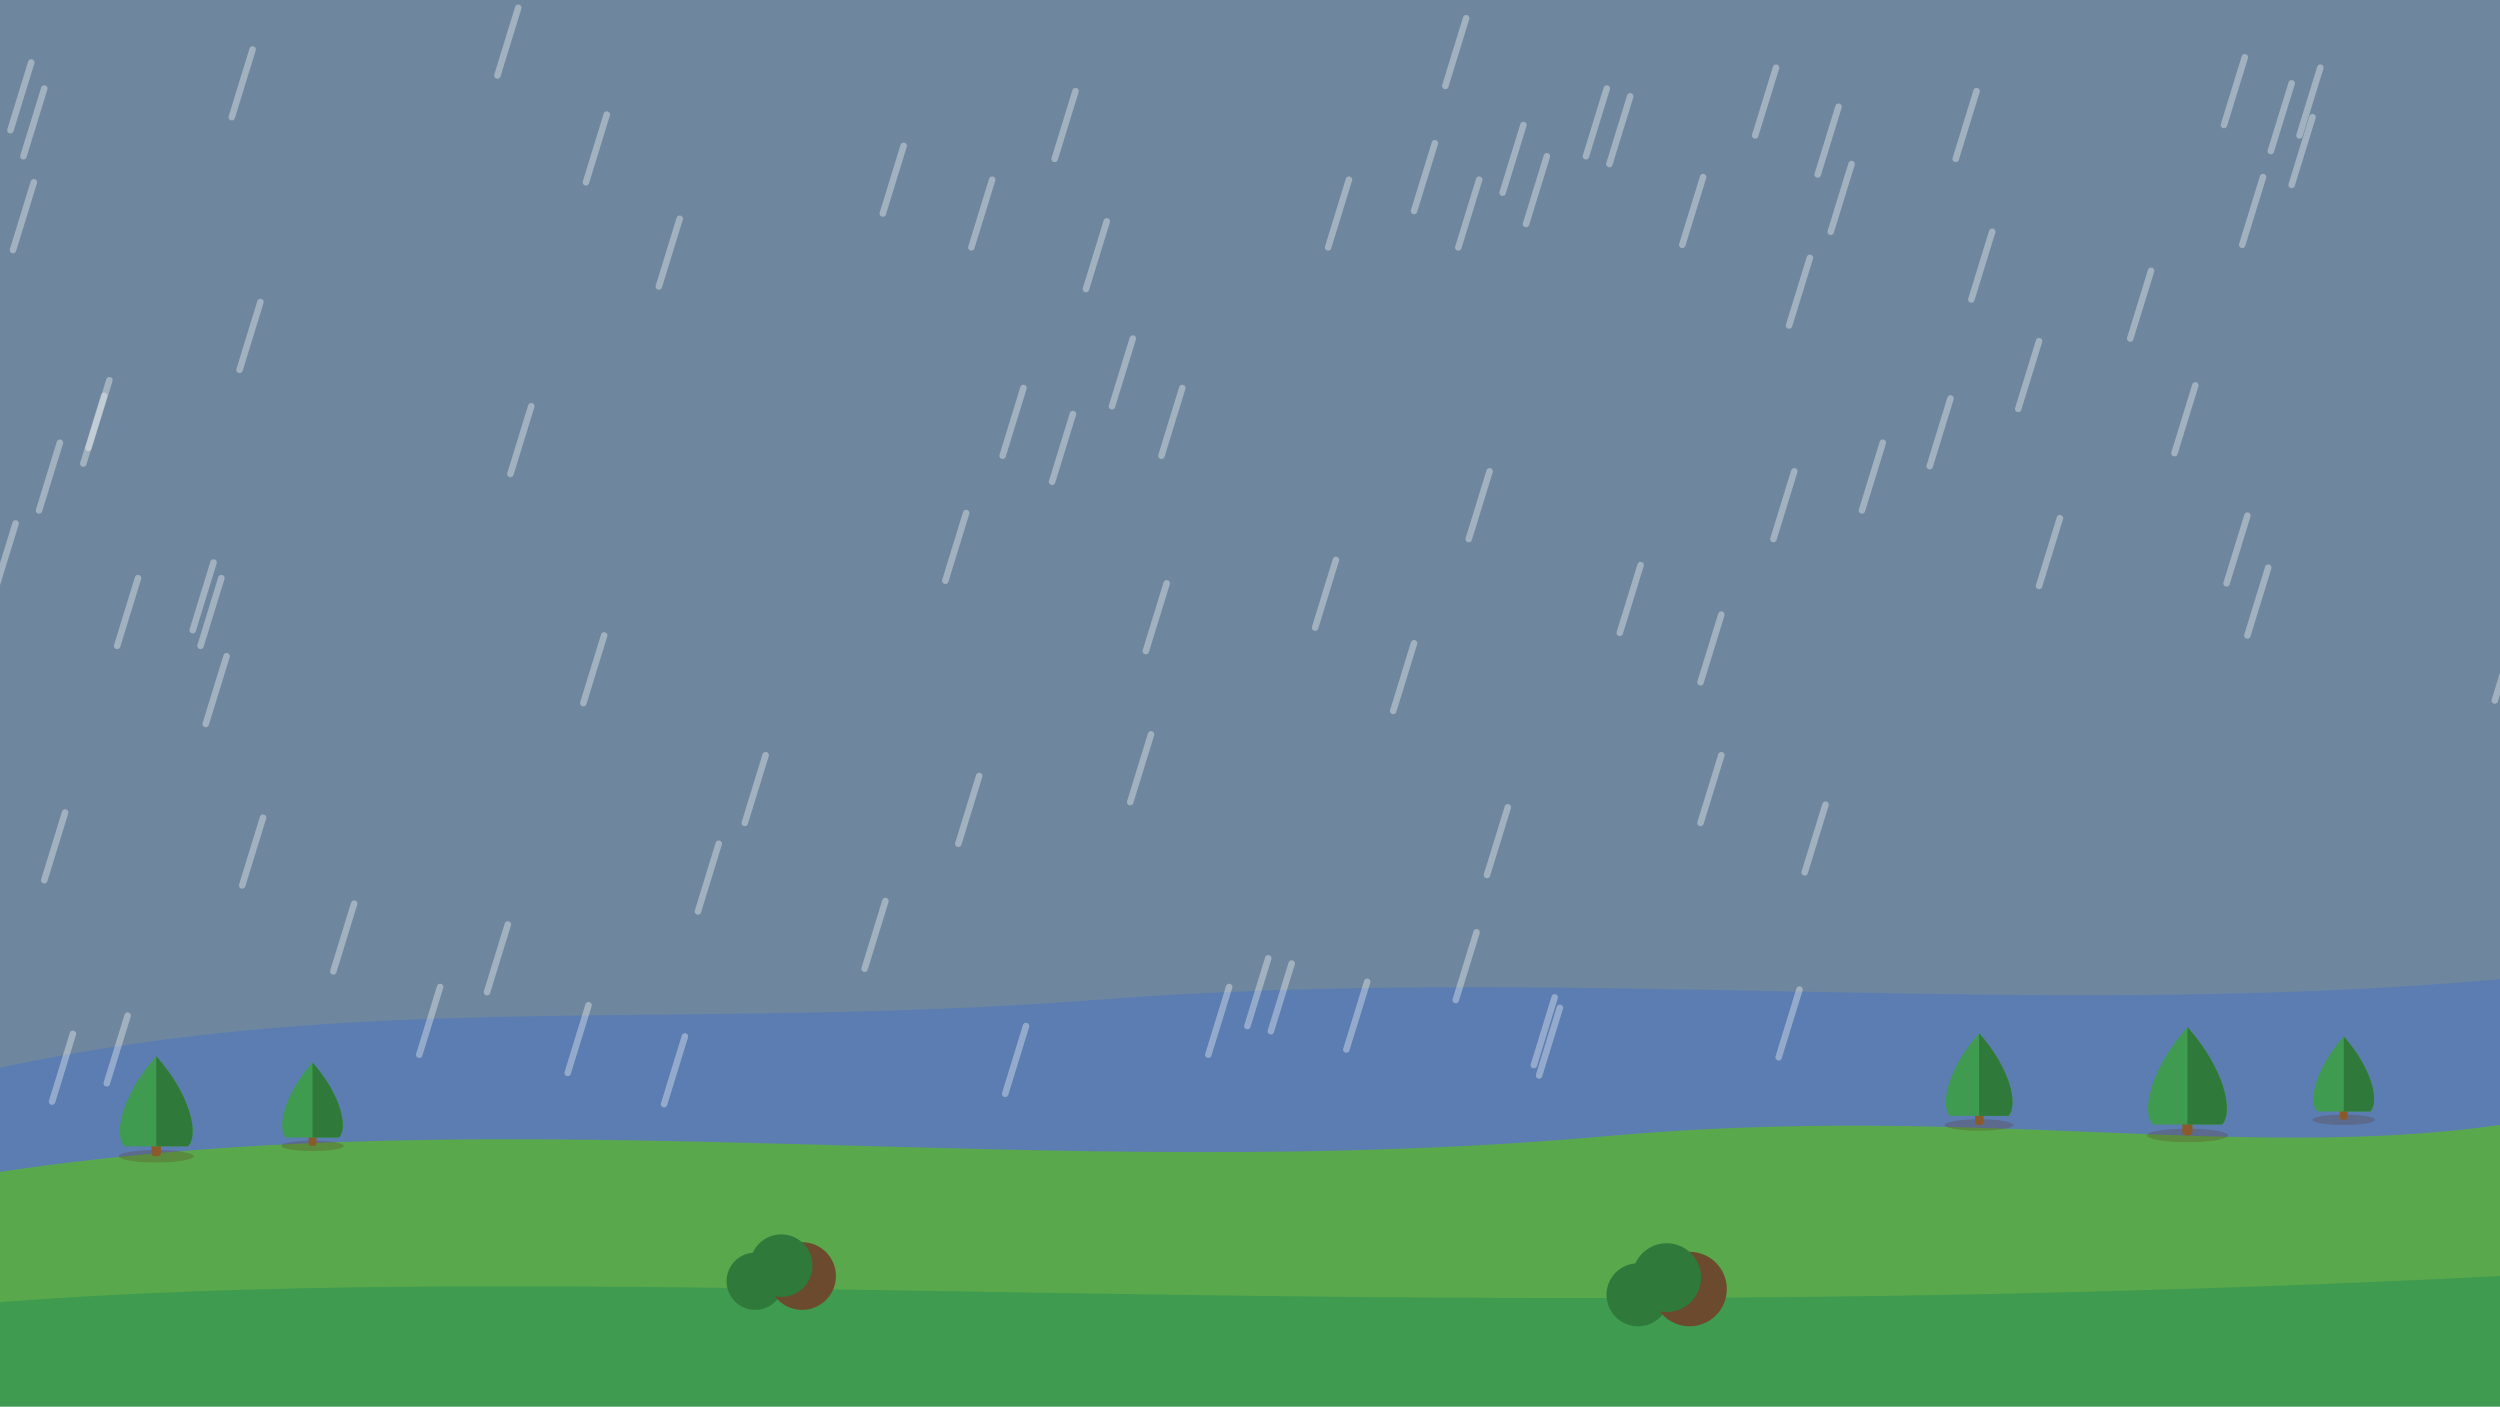
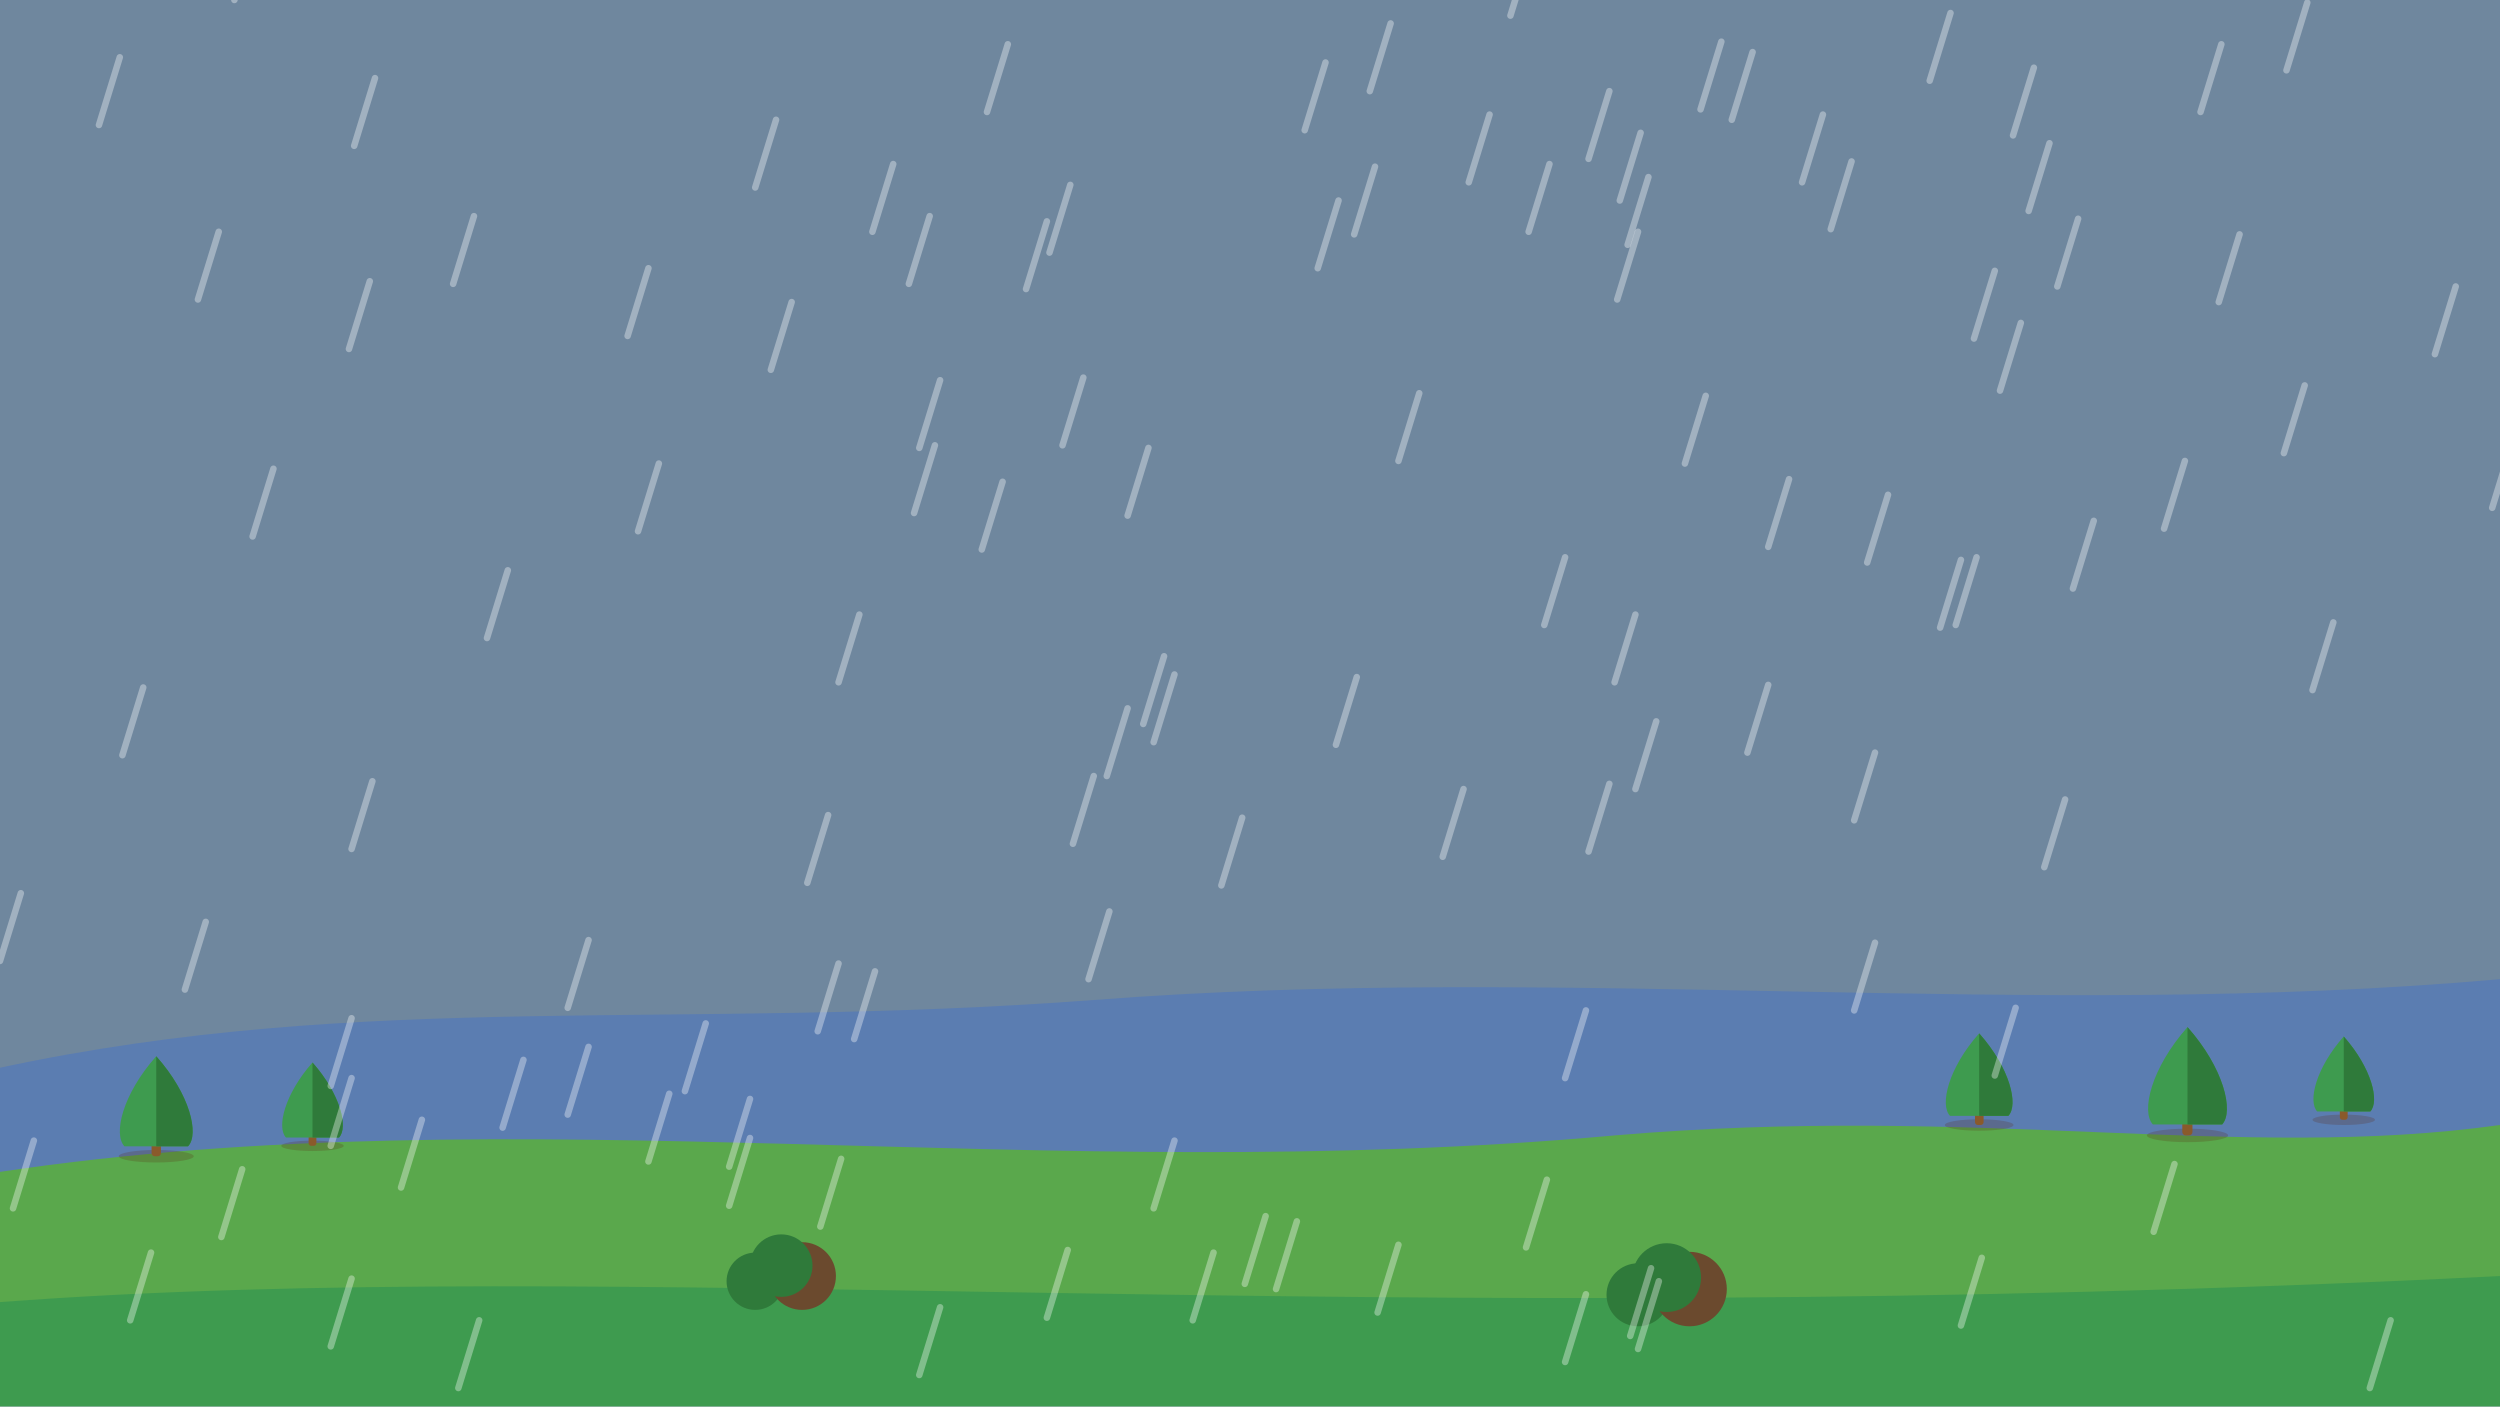
<svg xmlns="http://www.w3.org/2000/svg" viewBox="0 0 960 540">
  <g id="sky">
    <rect width="960" height="540" fill="#6F879E" />
  </g>
  <g id="hills">
    <path d="M0 410 C140 380 260 396 420 384 C600 370 780 392 960 376 V540 H0Z" fill="#5B7DB1" />
    <path d="M0 450 C200 420 400 456 620 436 C760 424 860 446 960 432 V540 H0Z" fill="#5AA84C" />
    <path d="M0 500 C240 482 520 512 960 490 V540 H0Z" fill="#3E9B4F" />
  </g>
  <g id="trees">
    <ellipse cx="60.0" cy="444.0" rx="14.4" ry="2.4" fill="#5E270E" fill-opacity="0.22" />
    <rect x="58.2" y="437.9" width="3.6" height="6.1" rx="1.2" fill="#8A5A2B" />
    <path d="M60.0 405.6 C73.0 420.2 76.6 435.6 72.2 440.2 L47.8 440.2 C43.4 435.6 47.0 420.2 60.0 405.6Z" fill="#3E9B4F" />
    <path d="M60.0 405.6 C73.0 420.2 76.6 435.6 72.2 440.2 L60.0 440.2Z" fill="#2F7A3A" />
    <ellipse cx="120.0" cy="440.0" rx="12.0" ry="2.0" fill="#5E270E" fill-opacity="0.22" />
    <rect x="118.5" y="434.9" width="3.0" height="5.1" rx="1.0" fill="#8A5A2B" />
    <path d="M120.0 408.0 C130.8 420.2 133.8 433.0 130.2 436.8 L109.8 436.8 C106.2 433.0 109.2 420.2 120.0 408.0Z" fill="#3E9B4F" />
    <path d="M120.0 408.0 C130.8 420.2 133.8 433.0 130.2 436.8 L120.0 436.8Z" fill="#2F7A3A" />
    <ellipse cx="760.0" cy="432.0" rx="13.2" ry="2.2" fill="#5E270E" fill-opacity="0.22" />
    <rect x="758.4" y="426.4" width="3.3" height="5.6" rx="1.1" fill="#8A5A2B" />
    <path d="M760.0 396.8 C771.9 410.2 775.2 424.3 771.2 428.5 L748.8 428.5 C744.8 424.3 748.1 410.2 760.0 396.8Z" fill="#3E9B4F" />
    <path d="M760.0 396.8 C771.9 410.2 775.2 424.3 771.2 428.5 L760.0 428.5Z" fill="#2F7A3A" />
    <ellipse cx="840.0" cy="436.0" rx="15.6" ry="2.6" fill="#5E270E" fill-opacity="0.22" />
    <rect x="838.0" y="429.3" width="3.9" height="6.7" rx="1.3" fill="#8A5A2B" />
    <path d="M840.0 394.4 C854.0 410.2 857.9 426.8 853.3 431.8 L826.7 431.8 C822.1 426.8 826.0 410.2 840.0 394.4Z" fill="#3E9B4F" />
    <path d="M840.0 394.4 C854.0 410.2 857.9 426.8 853.3 431.8 L840.0 431.8Z" fill="#2F7A3A" />
    <ellipse cx="900.0" cy="430.0" rx="12.0" ry="2.0" fill="#5E270E" fill-opacity="0.22" />
    <rect x="898.5" y="424.9" width="3.0" height="5.1" rx="1.0" fill="#8A5A2B" />
    <path d="M900.0 398.0 C910.8 410.2 913.8 423.0 910.2 426.8 L889.8 426.8 C886.2 423.0 889.2 410.2 900.0 398.0Z" fill="#3E9B4F" />
    <path d="M900.0 398.0 C910.8 410.2 913.8 423.0 910.2 426.8 L900.0 426.8Z" fill="#2F7A3A" />
    <circle cx="290.0" cy="492.0" r="11.0" fill="#2F7A3A" />
    <circle cx="308.0" cy="490.0" r="13.0" fill="#6B4A2E" />
    <circle cx="300.0" cy="486.0" r="12.0" fill="#2F7A3A" />
    <circle cx="629.0" cy="497.2" r="12.1" fill="#2F7A3A" />
    <circle cx="648.8" cy="495.0" r="14.3" fill="#6B4A2E" />
    <circle cx="640.0" cy="490.6" r="13.2" fill="#2F7A3A" />
  </g>
  <g id="rain">
-     <path d="M454 149 l-8 26" stroke="#FFFFFF" stroke-opacity="0.35" stroke-width="2.5" stroke-linecap="round" />
-     <path d="M136 347 l-8 26" stroke="#FFFFFF" stroke-opacity="0.35" stroke-width="2.5" stroke-linecap="round" />
-     <path d="M6 201 l-8 26" stroke="#FFFFFF" stroke-opacity="0.35" stroke-width="2.5" stroke-linecap="round" />
-     <path d="M880 32 l-8 26" stroke="#FFFFFF" stroke-opacity="0.35" stroke-width="2.5" stroke-linecap="round" />
-     <path d="M543 247 l-8 26" stroke="#FFFFFF" stroke-opacity="0.35" stroke-width="2.5" stroke-linecap="round" />
-     <path d="M40 152 l-8 26" stroke="#FFFFFF" stroke-opacity="0.35" stroke-width="2.5" stroke-linecap="round" />
-     <path d="M689 181 l-8 26" stroke="#FFFFFF" stroke-opacity="0.35" stroke-width="2.5" stroke-linecap="round" />
-     <path d="M711 63 l-8 26" stroke="#FFFFFF" stroke-opacity="0.35" stroke-width="2.5" stroke-linecap="round" />
-     <path d="M233 44 l-8 26" stroke="#FFFFFF" stroke-opacity="0.35" stroke-width="2.5" stroke-linecap="round" />
-     <path d="M496 370 l-8 26" stroke="#FFFFFF" stroke-opacity="0.35" stroke-width="2.5" stroke-linecap="round" />
-     <path d="M579 310 l-8 26" stroke="#FFFFFF" stroke-opacity="0.35" stroke-width="2.5" stroke-linecap="round" />
-     <path d="M376 298 l-8 26" stroke="#FFFFFF" stroke-opacity="0.35" stroke-width="2.5" stroke-linecap="round" />
-     <path d="M100 116 l-8 26" stroke="#FFFFFF" stroke-opacity="0.35" stroke-width="2.5" stroke-linecap="round" />
-     <path d="M661 290 l-8 26" stroke="#FFFFFF" stroke-opacity="0.35" stroke-width="2.5" stroke-linecap="round" />
-     <path d="M413 35 l-8 26" stroke="#FFFFFF" stroke-opacity="0.35" stroke-width="2.5" stroke-linecap="round" />
-     <path d="M261 84 l-8 26" stroke="#FFFFFF" stroke-opacity="0.35" stroke-width="2.5" stroke-linecap="round" />
-     <path d="M276 324 l-8 26" stroke="#FFFFFF" stroke-opacity="0.35" stroke-width="2.5" stroke-linecap="round" />
-     <path d="M195 355 l-8 26" stroke="#FFFFFF" stroke-opacity="0.35" stroke-width="2.5" stroke-linecap="round" />
-     <path d="M862 22 l-8 26" stroke="#FFFFFF" stroke-opacity="0.35" stroke-width="2.5" stroke-linecap="round" />
-     <path d="M371 197 l-8 26" stroke="#FFFFFF" stroke-opacity="0.35" stroke-width="2.5" stroke-linecap="round" />
-     <path d="M23 170 l-8 26" stroke="#FFFFFF" stroke-opacity="0.35" stroke-width="2.5" stroke-linecap="round" />
-     <path d="M888 45 l-8 26" stroke="#FFFFFF" stroke-opacity="0.35" stroke-width="2.5" stroke-linecap="round" />
-     <path d="M585 48 l-8 26" stroke="#FFFFFF" stroke-opacity="0.35" stroke-width="2.5" stroke-linecap="round" />
-     <path d="M567 358 l-8 26" stroke="#FFFFFF" stroke-opacity="0.35" stroke-width="2.5" stroke-linecap="round" />
-     <path d="M199 3 l-8 26" stroke="#FFFFFF" stroke-opacity="0.35" stroke-width="2.5" stroke-linecap="round" />
-     <path d="M82 216 l-8 26" stroke="#FFFFFF" stroke-opacity="0.35" stroke-width="2.5" stroke-linecap="round" />
-     <path d="M17 34 l-8 26" stroke="#FFFFFF" stroke-opacity="0.35" stroke-width="2.5" stroke-linecap="round" />
-     <path d="M487 368 l-8 26" stroke="#FFFFFF" stroke-opacity="0.35" stroke-width="2.5" stroke-linecap="round" />
-     <path d="M412 159 l-8 26" stroke="#FFFFFF" stroke-opacity="0.35" stroke-width="2.5" stroke-linecap="round" />
-     <path d="M626 37 l-8 26" stroke="#FFFFFF" stroke-opacity="0.35" stroke-width="2.5" stroke-linecap="round" />
-     <path d="M568 69 l-8 26" stroke="#FFFFFF" stroke-opacity="0.35" stroke-width="2.5" stroke-linecap="round" />
-     <path d="M597 383 l-8 26" stroke="#FFFFFF" stroke-opacity="0.35" stroke-width="2.5" stroke-linecap="round" />
-     <path d="M53 222 l-8 26" stroke="#FFFFFF" stroke-opacity="0.35" stroke-width="2.5" stroke-linecap="round" />
-     <path d="M594 60 l-8 26" stroke="#FFFFFF" stroke-opacity="0.35" stroke-width="2.5" stroke-linecap="round" />
-     <path d="M263 398 l-8 26" stroke="#FFFFFF" stroke-opacity="0.35" stroke-width="2.5" stroke-linecap="round" />
-     <path d="M978 49 l-8 26" stroke="#FFFFFF" stroke-opacity="0.35" stroke-width="2.5" stroke-linecap="round" />
-     <path d="M691 380 l-8 26" stroke="#FFFFFF" stroke-opacity="0.35" stroke-width="2.5" stroke-linecap="round" />
-     <path d="M232 244 l-8 26" stroke="#FFFFFF" stroke-opacity="0.35" stroke-width="2.5" stroke-linecap="round" />
-     <path d="M42 146 l-8 26" stroke="#FFFFFF" stroke-opacity="0.35" stroke-width="2.5" stroke-linecap="round" />
-     <path d="M661 236 l-8 26" stroke="#FFFFFF" stroke-opacity="0.35" stroke-width="2.5" stroke-linecap="round" />
-     <path d="M759 35 l-8 26" stroke="#FFFFFF" stroke-opacity="0.35" stroke-width="2.5" stroke-linecap="round" />
-     <path d="M340 346 l-8 26" stroke="#FFFFFF" stroke-opacity="0.35" stroke-width="2.5" stroke-linecap="round" />
-     <path d="M572 181 l-8 26" stroke="#FFFFFF" stroke-opacity="0.35" stroke-width="2.5" stroke-linecap="round" />
-     <path d="M394 394 l-8 26" stroke="#FFFFFF" stroke-opacity="0.35" stroke-width="2.5" stroke-linecap="round" />
-     <path d="M563 7 l-8 26" stroke="#FFFFFF" stroke-opacity="0.35" stroke-width="2.5" stroke-linecap="round" />
-     <path d="M783 131 l-8 26" stroke="#FFFFFF" stroke-opacity="0.35" stroke-width="2.5" stroke-linecap="round" />
-     <path d="M425 85 l-8 26" stroke="#FFFFFF" stroke-opacity="0.35" stroke-width="2.5" stroke-linecap="round" />
-     <path d="M435 130 l-8 26" stroke="#FFFFFF" stroke-opacity="0.35" stroke-width="2.5" stroke-linecap="round" />
-     <path d="M87 252 l-8 26" stroke="#FFFFFF" stroke-opacity="0.35" stroke-width="2.5" stroke-linecap="round" />
-     <path d="M101 314 l-8 26" stroke="#FFFFFF" stroke-opacity="0.35" stroke-width="2.5" stroke-linecap="round" />
-     <path d="M25 312 l-8 26" stroke="#FFFFFF" stroke-opacity="0.35" stroke-width="2.5" stroke-linecap="round" />
-     <path d="M791 199 l-8 26" stroke="#FFFFFF" stroke-opacity="0.35" stroke-width="2.5" stroke-linecap="round" />
-     <path d="M695 99 l-8 26" stroke="#FFFFFF" stroke-opacity="0.35" stroke-width="2.5" stroke-linecap="round" />
-     <path d="M723 170 l-8 26" stroke="#FFFFFF" stroke-opacity="0.35" stroke-width="2.5" stroke-linecap="round" />
-     <path d="M226 386 l-8 26" stroke="#FFFFFF" stroke-opacity="0.35" stroke-width="2.5" stroke-linecap="round" />
-     <path d="M393 149 l-8 26" stroke="#FFFFFF" stroke-opacity="0.35" stroke-width="2.5" stroke-linecap="round" />
-     <path d="M843 148 l-8 26" stroke="#FFFFFF" stroke-opacity="0.35" stroke-width="2.5" stroke-linecap="round" />
-     <path d="M654 68 l-8 26" stroke="#FFFFFF" stroke-opacity="0.35" stroke-width="2.5" stroke-linecap="round" />
-     <path d="M826 104 l-8 26" stroke="#FFFFFF" stroke-opacity="0.35" stroke-width="2.5" stroke-linecap="round" />
-     <path d="M49 390 l-8 26" stroke="#FFFFFF" stroke-opacity="0.35" stroke-width="2.5" stroke-linecap="round" />
-     <path d="M169 379 l-8 26" stroke="#FFFFFF" stroke-opacity="0.35" stroke-width="2.5" stroke-linecap="round" />
-     <path d="M966 243 l-8 26" stroke="#FFFFFF" stroke-opacity="0.35" stroke-width="2.5" stroke-linecap="round" />
-     <path d="M12 24 l-8 26" stroke="#FFFFFF" stroke-opacity="0.35" stroke-width="2.5" stroke-linecap="round" />
-     <path d="M204 156 l-8 26" stroke="#FFFFFF" stroke-opacity="0.35" stroke-width="2.5" stroke-linecap="round" />
-     <path d="M599 387 l-8 26" stroke="#FFFFFF" stroke-opacity="0.35" stroke-width="2.5" stroke-linecap="round" />
-     <path d="M347 56 l-8 26" stroke="#FFFFFF" stroke-opacity="0.35" stroke-width="2.5" stroke-linecap="round" />
-     <path d="M551 55 l-8 26" stroke="#FFFFFF" stroke-opacity="0.35" stroke-width="2.5" stroke-linecap="round" />
-     <path d="M85 222 l-8 26" stroke="#FFFFFF" stroke-opacity="0.35" stroke-width="2.5" stroke-linecap="round" />
-     <path d="M682 26 l-8 26" stroke="#FFFFFF" stroke-opacity="0.35" stroke-width="2.5" stroke-linecap="round" />
-     <path d="M442 282 l-8 26" stroke="#FFFFFF" stroke-opacity="0.35" stroke-width="2.5" stroke-linecap="round" />
-     <path d="M749 153 l-8 26" stroke="#FFFFFF" stroke-opacity="0.35" stroke-width="2.5" stroke-linecap="round" />
-     <path d="M869 68 l-8 26" stroke="#FFFFFF" stroke-opacity="0.35" stroke-width="2.5" stroke-linecap="round" />
-     <path d="M701 309 l-8 26" stroke="#FFFFFF" stroke-opacity="0.35" stroke-width="2.5" stroke-linecap="round" />
-     <path d="M863 198 l-8 26" stroke="#FFFFFF" stroke-opacity="0.35" stroke-width="2.5" stroke-linecap="round" />
-     <path d="M97 19 l-8 26" stroke="#FFFFFF" stroke-opacity="0.35" stroke-width="2.5" stroke-linecap="round" />
-     <path d="M518 69 l-8 26" stroke="#FFFFFF" stroke-opacity="0.35" stroke-width="2.5" stroke-linecap="round" />
-     <path d="M617 34 l-8 26" stroke="#FFFFFF" stroke-opacity="0.35" stroke-width="2.5" stroke-linecap="round" />
-     <path d="M765 89 l-8 26" stroke="#FFFFFF" stroke-opacity="0.35" stroke-width="2.5" stroke-linecap="round" />
-     <path d="M13 70 l-8 26" stroke="#FFFFFF" stroke-opacity="0.35" stroke-width="2.5" stroke-linecap="round" />
-     <path d="M448 224 l-8 26" stroke="#FFFFFF" stroke-opacity="0.35" stroke-width="2.5" stroke-linecap="round" />
-     <path d="M381 69 l-8 26" stroke="#FFFFFF" stroke-opacity="0.35" stroke-width="2.5" stroke-linecap="round" />
-     <path d="M472 379 l-8 26" stroke="#FFFFFF" stroke-opacity="0.35" stroke-width="2.5" stroke-linecap="round" />
-     <path d="M525 377 l-8 26" stroke="#FFFFFF" stroke-opacity="0.35" stroke-width="2.5" stroke-linecap="round" />
-     <path d="M28 397 l-8 26" stroke="#FFFFFF" stroke-opacity="0.35" stroke-width="2.5" stroke-linecap="round" />
-     <path d="M871 218 l-8 26" stroke="#FFFFFF" stroke-opacity="0.35" stroke-width="2.5" stroke-linecap="round" />
-     <path d="M513 215 l-8 26" stroke="#FFFFFF" stroke-opacity="0.35" stroke-width="2.5" stroke-linecap="round" />
-     <path d="M891 26 l-8 26" stroke="#FFFFFF" stroke-opacity="0.35" stroke-width="2.5" stroke-linecap="round" />
-     <path d="M630 217 l-8 26" stroke="#FFFFFF" stroke-opacity="0.35" stroke-width="2.5" stroke-linecap="round" />
-     <path d="M294 290 l-8 26" stroke="#FFFFFF" stroke-opacity="0.35" stroke-width="2.5" stroke-linecap="round" />
-     <path d="M706 41 l-8 26" stroke="#FFFFFF" stroke-opacity="0.35" stroke-width="2.5" stroke-linecap="round" />
+     <path d="M441 172 l-8 26" stroke="#FFFFFF" stroke-opacity="0.35" stroke-width="2.5" stroke-linecap="round" />
+     <path d="M13 438 l-8 26" stroke="#FFFFFF" stroke-opacity="0.35" stroke-width="2.5" stroke-linecap="round" />
+     <path d="M-162 242 l-8 26" stroke="#FFFFFF" stroke-opacity="0.35" stroke-width="2.5" stroke-linecap="round" />
+     <path d="M1016 14 l-8 26" stroke="#FFFFFF" stroke-opacity="0.35" stroke-width="2.5" stroke-linecap="round" />
+     <path d="M562 303 l-8 26" stroke="#FFFFFF" stroke-opacity="0.35" stroke-width="2.5" stroke-linecap="round" />
+     <path d="M-116 175 l-8 26" stroke="#FFFFFF" stroke-opacity="0.35" stroke-width="2.5" stroke-linecap="round" />
+     <path d="M759 214 l-8 26" stroke="#FFFFFF" stroke-opacity="0.35" stroke-width="2.5" stroke-linecap="round" />
+     <path d="M787 55 l-8 26" stroke="#FFFFFF" stroke-opacity="0.35" stroke-width="2.5" stroke-linecap="round" />
+     <path d="M144 30 l-8 26" stroke="#FFFFFF" stroke-opacity="0.35" stroke-width="2.5" stroke-linecap="round" />
+     <path d="M498 469 l-8 26" stroke="#FFFFFF" stroke-opacity="0.35" stroke-width="2.5" stroke-linecap="round" />
+     <path d="M609 388 l-8 26" stroke="#FFFFFF" stroke-opacity="0.35" stroke-width="2.5" stroke-linecap="round" />
+     <path d="M336 373 l-8 26" stroke="#FFFFFF" stroke-opacity="0.35" stroke-width="2.5" stroke-linecap="round" />
+     <path d="M-36 127 l-8 26" stroke="#FFFFFF" stroke-opacity="0.35" stroke-width="2.5" stroke-linecap="round" />
+     <path d="M720 362 l-8 26" stroke="#FFFFFF" stroke-opacity="0.35" stroke-width="2.5" stroke-linecap="round" />
+     <path d="M387 17 l-8 26" stroke="#FFFFFF" stroke-opacity="0.35" stroke-width="2.5" stroke-linecap="round" />
+     <path d="M182 83 l-8 26" stroke="#FFFFFF" stroke-opacity="0.35" stroke-width="2.5" stroke-linecap="round" />
+     <path d="M201 407 l-8 26" stroke="#FFFFFF" stroke-opacity="0.35" stroke-width="2.5" stroke-linecap="round" />
+     <path d="M93 449 l-8 26" stroke="#FFFFFF" stroke-opacity="0.35" stroke-width="2.5" stroke-linecap="round" />
+     <path d="M991 -0 l-8 26" stroke="#FFFFFF" stroke-opacity="0.35" stroke-width="2.5" stroke-linecap="round" />
+     <path d="M330 236 l-8 26" stroke="#FFFFFF" stroke-opacity="0.35" stroke-width="2.5" stroke-linecap="round" />
+     <path d="M-139 199 l-8 26" stroke="#FFFFFF" stroke-opacity="0.35" stroke-width="2.5" stroke-linecap="round" />
+     <path d="M1026 31 l-8 26" stroke="#FFFFFF" stroke-opacity="0.35" stroke-width="2.5" stroke-linecap="round" />
+     <path d="M618 35 l-8 26" stroke="#FFFFFF" stroke-opacity="0.35" stroke-width="2.5" stroke-linecap="round" />
+     <path d="M594 453 l-8 26" stroke="#FFFFFF" stroke-opacity="0.35" stroke-width="2.5" stroke-linecap="round" />
+     <path d="M98 -26 l-8 26" stroke="#FFFFFF" stroke-opacity="0.35" stroke-width="2.5" stroke-linecap="round" />
+     <path d="M-60 261 l-8 26" stroke="#FFFFFF" stroke-opacity="0.35" stroke-width="2.5" stroke-linecap="round" />
+     <path d="M-147 16 l-8 26" stroke="#FFFFFF" stroke-opacity="0.35" stroke-width="2.5" stroke-linecap="round" />
+     <path d="M486 467 l-8 26" stroke="#FFFFFF" stroke-opacity="0.35" stroke-width="2.5" stroke-linecap="round" />
+     <path d="M385 185 l-8 26" stroke="#FFFFFF" stroke-opacity="0.35" stroke-width="2.5" stroke-linecap="round" />
+     <path d="M673 20 l-8 26" stroke="#FFFFFF" stroke-opacity="0.35" stroke-width="2.5" stroke-linecap="round" />
+     <path d="M595 63 l-8 26" stroke="#FFFFFF" stroke-opacity="0.35" stroke-width="2.5" stroke-linecap="round" />
+     <path d="M634 487 l-8 26" stroke="#FFFFFF" stroke-opacity="0.35" stroke-width="2.5" stroke-linecap="round" />
+     <path d="M-98 270 l-8 26" stroke="#FFFFFF" stroke-opacity="0.35" stroke-width="2.5" stroke-linecap="round" />
+     <path d="M630 51 l-8 26" stroke="#FFFFFF" stroke-opacity="0.35" stroke-width="2.5" stroke-linecap="round" />
+     <path d="M184 507 l-8 26" stroke="#FFFFFF" stroke-opacity="0.35" stroke-width="2.5" stroke-linecap="round" />
+     <path d="M1147 36 l-8 26" stroke="#FFFFFF" stroke-opacity="0.35" stroke-width="2.5" stroke-linecap="round" />
+     <path d="M761 483 l-8 26" stroke="#FFFFFF" stroke-opacity="0.35" stroke-width="2.5" stroke-linecap="round" />
+     <path d="M143 300 l-8 26" stroke="#FFFFFF" stroke-opacity="0.35" stroke-width="2.5" stroke-linecap="round" />
+     <path d="M-113 168 l-8 26" stroke="#FFFFFF" stroke-opacity="0.35" stroke-width="2.5" stroke-linecap="round" />
+     <path d="M720 289 l-8 26" stroke="#FFFFFF" stroke-opacity="0.35" stroke-width="2.5" stroke-linecap="round" />
+     <path d="M853 17 l-8 26" stroke="#FFFFFF" stroke-opacity="0.35" stroke-width="2.5" stroke-linecap="round" />
+     <path d="M288 437 l-8 26" stroke="#FFFFFF" stroke-opacity="0.35" stroke-width="2.5" stroke-linecap="round" />
+     <path d="M601 214 l-8 26" stroke="#FFFFFF" stroke-opacity="0.35" stroke-width="2.5" stroke-linecap="round" />
+     <path d="M361 502 l-8 26" stroke="#FFFFFF" stroke-opacity="0.35" stroke-width="2.5" stroke-linecap="round" />
+     <path d="M588 -20 l-8 26" stroke="#FFFFFF" stroke-opacity="0.35" stroke-width="2.5" stroke-linecap="round" />
+     <path d="M885 148 l-8 26" stroke="#FFFFFF" stroke-opacity="0.35" stroke-width="2.5" stroke-linecap="round" />
+     <path d="M402 85 l-8 26" stroke="#FFFFFF" stroke-opacity="0.35" stroke-width="2.5" stroke-linecap="round" />
+     <path d="M416 145 l-8 26" stroke="#FFFFFF" stroke-opacity="0.35" stroke-width="2.5" stroke-linecap="round" />
+     <path d="M-53 310 l-8 26" stroke="#FFFFFF" stroke-opacity="0.35" stroke-width="2.5" stroke-linecap="round" />
+     <path d="M-34 393 l-8 26" stroke="#FFFFFF" stroke-opacity="0.35" stroke-width="2.5" stroke-linecap="round" />
+     <path d="M-136 392 l-8 26" stroke="#FFFFFF" stroke-opacity="0.35" stroke-width="2.5" stroke-linecap="round" />
+     <path d="M896 239 l-8 26" stroke="#FFFFFF" stroke-opacity="0.35" stroke-width="2.5" stroke-linecap="round" />
+     <path d="M766 104 l-8 26" stroke="#FFFFFF" stroke-opacity="0.35" stroke-width="2.5" stroke-linecap="round" />
+     <path d="M804 200 l-8 26" stroke="#FFFFFF" stroke-opacity="0.35" stroke-width="2.5" stroke-linecap="round" />
+     <path d="M135 491 l-8 26" stroke="#FFFFFF" stroke-opacity="0.35" stroke-width="2.5" stroke-linecap="round" />
+     <path d="M359 171 l-8 26" stroke="#FFFFFF" stroke-opacity="0.35" stroke-width="2.5" stroke-linecap="round" />
+     <path d="M965 169 l-8 26" stroke="#FFFFFF" stroke-opacity="0.35" stroke-width="2.5" stroke-linecap="round" />
+     <path d="M711 62 l-8 26" stroke="#FFFFFF" stroke-opacity="0.35" stroke-width="2.5" stroke-linecap="round" />
+     <path d="M943 110 l-8 26" stroke="#FFFFFF" stroke-opacity="0.35" stroke-width="2.5" stroke-linecap="round" />
+     <path d="M-103 497 l-8 26" stroke="#FFFFFF" stroke-opacity="0.35" stroke-width="2.5" stroke-linecap="round" />
+     <path d="M58 481 l-8 26" stroke="#FFFFFF" stroke-opacity="0.35" stroke-width="2.5" stroke-linecap="round" />
+     <path d="M1132 298 l-8 26" stroke="#FFFFFF" stroke-opacity="0.35" stroke-width="2.5" stroke-linecap="round" />
+     <path d="M-154 3 l-8 26" stroke="#FFFFFF" stroke-opacity="0.35" stroke-width="2.5" stroke-linecap="round" />
+     <path d="M105 180 l-8 26" stroke="#FFFFFF" stroke-opacity="0.35" stroke-width="2.5" stroke-linecap="round" />
+     <path d="M637 492 l-8 26" stroke="#FFFFFF" stroke-opacity="0.35" stroke-width="2.5" stroke-linecap="round" />
+     <path d="M298 46 l-8 26" stroke="#FFFFFF" stroke-opacity="0.35" stroke-width="2.5" stroke-linecap="round" />
+     <path d="M572 44 l-8 26" stroke="#FFFFFF" stroke-opacity="0.35" stroke-width="2.5" stroke-linecap="round" />
+     <path d="M-56 270 l-8 26" stroke="#FFFFFF" stroke-opacity="0.35" stroke-width="2.5" stroke-linecap="round" />
+     <path d="M749 5 l-8 26" stroke="#FFFFFF" stroke-opacity="0.35" stroke-width="2.5" stroke-linecap="round" />
+     <path d="M426 350 l-8 26" stroke="#FFFFFF" stroke-opacity="0.35" stroke-width="2.5" stroke-linecap="round" />
+     <path d="M839 177 l-8 26" stroke="#FFFFFF" stroke-opacity="0.35" stroke-width="2.5" stroke-linecap="round" />
+     <path d="M1001 61 l-8 26" stroke="#FFFFFF" stroke-opacity="0.35" stroke-width="2.5" stroke-linecap="round" />
+     <path d="M774 387 l-8 26" stroke="#FFFFFF" stroke-opacity="0.35" stroke-width="2.5" stroke-linecap="round" />
+     <path d="M992 237 l-8 26" stroke="#FFFFFF" stroke-opacity="0.35" stroke-width="2.5" stroke-linecap="round" />
+     <path d="M-39 -4 l-8 26" stroke="#FFFFFF" stroke-opacity="0.35" stroke-width="2.5" stroke-linecap="round" />
+     <path d="M528 64 l-8 26" stroke="#FFFFFF" stroke-opacity="0.35" stroke-width="2.5" stroke-linecap="round" />
+     <path d="M661 16 l-8 26" stroke="#FFFFFF" stroke-opacity="0.35" stroke-width="2.5" stroke-linecap="round" />
+     <path d="M860 90 l-8 26" stroke="#FFFFFF" stroke-opacity="0.35" stroke-width="2.5" stroke-linecap="round" />
+     <path d="M-153 65 l-8 26" stroke="#FFFFFF" stroke-opacity="0.35" stroke-width="2.5" stroke-linecap="round" />
+     <path d="M433 272 l-8 26" stroke="#FFFFFF" stroke-opacity="0.35" stroke-width="2.5" stroke-linecap="round" />
+     <path d="M343 63 l-8 26" stroke="#FFFFFF" stroke-opacity="0.35" stroke-width="2.5" stroke-linecap="round" />
+     <path d="M466 481 l-8 26" stroke="#FFFFFF" stroke-opacity="0.35" stroke-width="2.5" stroke-linecap="round" />
+     <path d="M537 478 l-8 26" stroke="#FFFFFF" stroke-opacity="0.35" stroke-width="2.5" stroke-linecap="round" />
+     <path d="M-132 506 l-8 26" stroke="#FFFFFF" stroke-opacity="0.35" stroke-width="2.5" stroke-linecap="round" />
+     <path d="M1003 264 l-8 26" stroke="#FFFFFF" stroke-opacity="0.35" stroke-width="2.5" stroke-linecap="round" />
+     <path d="M521 260 l-8 26" stroke="#FFFFFF" stroke-opacity="0.35" stroke-width="2.5" stroke-linecap="round" />
+     <path d="M1031 5 l-8 26" stroke="#FFFFFF" stroke-opacity="0.35" stroke-width="2.5" stroke-linecap="round" />
+     <path d="M679 263 l-8 26" stroke="#FFFFFF" stroke-opacity="0.35" stroke-width="2.5" stroke-linecap="round" />
+     <path d="M226 361 l-8 26" stroke="#FFFFFF" stroke-opacity="0.35" stroke-width="2.5" stroke-linecap="round" />
+     <path d="M781 26 l-8 26" stroke="#FFFFFF" stroke-opacity="0.35" stroke-width="2.5" stroke-linecap="round" />
+     <path d="M753 215 l-8 26" stroke="#FFFFFF" stroke-opacity="0.35" stroke-width="2.5" stroke-linecap="round" />
+     <path d="M477 314 l-8 26" stroke="#FFFFFF" stroke-opacity="0.35" stroke-width="2.5" stroke-linecap="round" />
+     <path d="M-100 296 l-8 26" stroke="#FFFFFF" stroke-opacity="0.35" stroke-width="2.5" stroke-linecap="round" />
+     <path d="M323 445 l-8 26" stroke="#FFFFFF" stroke-opacity="0.35" stroke-width="2.5" stroke-linecap="round" />
+     <path d="M135 414 l-8 26" stroke="#FFFFFF" stroke-opacity="0.35" stroke-width="2.5" stroke-linecap="round" />
+     <path d="M793 307 l-8 26" stroke="#FFFFFF" stroke-opacity="0.35" stroke-width="2.5" stroke-linecap="round" />
+     <path d="M986 -11 l-8 26" stroke="#FFFFFF" stroke-opacity="0.35" stroke-width="2.5" stroke-linecap="round" />
+     <path d="M618 301 l-8 26" stroke="#FFFFFF" stroke-opacity="0.35" stroke-width="2.5" stroke-linecap="round" />
+     <path d="M725 190 l-8 26" stroke="#FFFFFF" stroke-opacity="0.35" stroke-width="2.5" stroke-linecap="round" />
+     <path d="M-79 72 l-8 26" stroke="#FFFFFF" stroke-opacity="0.35" stroke-width="2.5" stroke-linecap="round" />
+     <path d="M633 68 l-8 26" stroke="#FFFFFF" stroke-opacity="0.35" stroke-width="2.5" stroke-linecap="round" />
+     <path d="M-84 162 l-8 26" stroke="#FFFFFF" stroke-opacity="0.35" stroke-width="2.5" stroke-linecap="round" />
+     <path d="M451 259 l-8 26" stroke="#FFFFFF" stroke-opacity="0.35" stroke-width="2.5" stroke-linecap="round" />
+     <path d="M-136 389 l-8 26" stroke="#FFFFFF" stroke-opacity="0.35" stroke-width="2.5" stroke-linecap="round" />
+     <path d="M271 393 l-8 26" stroke="#FFFFFF" stroke-opacity="0.35" stroke-width="2.5" stroke-linecap="round" />
+     <path d="M-159 485 l-8 26" stroke="#FFFFFF" stroke-opacity="0.35" stroke-width="2.5" stroke-linecap="round" />
+     <path d="M609 497 l-8 26" stroke="#FFFFFF" stroke-opacity="0.35" stroke-width="2.5" stroke-linecap="round" />
+     <path d="M1132 420 l-8 26" stroke="#FFFFFF" stroke-opacity="0.35" stroke-width="2.5" stroke-linecap="round" />
+     <path d="M-30 158 l-8 26" stroke="#FFFFFF" stroke-opacity="0.35" stroke-width="2.5" stroke-linecap="round" />
+     <path d="M135 391 l-8 26" stroke="#FFFFFF" stroke-opacity="0.35" stroke-width="2.5" stroke-linecap="round" />
+     <path d="M84 89 l-8 26" stroke="#FFFFFF" stroke-opacity="0.35" stroke-width="2.5" stroke-linecap="round" />
+     <path d="M-24 35 l-8 26" stroke="#FFFFFF" stroke-opacity="0.35" stroke-width="2.5" stroke-linecap="round" />
+     <path d="M1068 497 l-8 26" stroke="#FFFFFF" stroke-opacity="0.35" stroke-width="2.5" stroke-linecap="round" />
+     <path d="M322 370 l-8 26" stroke="#FFFFFF" stroke-opacity="0.35" stroke-width="2.5" stroke-linecap="round" />
+     <path d="M447 252 l-8 26" stroke="#FFFFFF" stroke-opacity="0.35" stroke-width="2.5" stroke-linecap="round" />
+     <path d="M318 313 l-8 26" stroke="#FFFFFF" stroke-opacity="0.35" stroke-width="2.5" stroke-linecap="round" />
+     <path d="M142 108 l-8 26" stroke="#FFFFFF" stroke-opacity="0.35" stroke-width="2.5" stroke-linecap="round" />
+     <path d="M514 77 l-8 26" stroke="#FFFFFF" stroke-opacity="0.35" stroke-width="2.5" stroke-linecap="round" />
+     <path d="M410 480 l-8 26" stroke="#FFFFFF" stroke-opacity="0.35" stroke-width="2.5" stroke-linecap="round" />
+     <path d="M-141 26 l-8 26" stroke="#FFFFFF" stroke-opacity="0.35" stroke-width="2.5" stroke-linecap="round" />
+     <path d="M886 1 l-8 26" stroke="#FFFFFF" stroke-opacity="0.35" stroke-width="2.5" stroke-linecap="round" />
+     <path d="M162 430 l-8 26" stroke="#FFFFFF" stroke-opacity="0.35" stroke-width="2.5" stroke-linecap="round" />
+     <path d="M629 89 l-8 26" stroke="#FFFFFF" stroke-opacity="0.35" stroke-width="2.5" stroke-linecap="round" />
+     <path d="M-93 119 l-8 26" stroke="#FFFFFF" stroke-opacity="0.35" stroke-width="2.5" stroke-linecap="round" />
+     <path d="M226 402 l-8 26" stroke="#FFFFFF" stroke-opacity="0.35" stroke-width="2.5" stroke-linecap="round" />
+     <path d="M1118 395 l-8 26" stroke="#FFFFFF" stroke-opacity="0.35" stroke-width="2.5" stroke-linecap="round" />
+     <path d="M1020 473 l-8 26" stroke="#FFFFFF" stroke-opacity="0.35" stroke-width="2.5" stroke-linecap="round" />
+     <path d="M987 467 l-8 26" stroke="#FFFFFF" stroke-opacity="0.35" stroke-width="2.5" stroke-linecap="round" />
+     <path d="M1107 21 l-8 26" stroke="#FFFFFF" stroke-opacity="0.35" stroke-width="2.5" stroke-linecap="round" />
+     <path d="M249 103 l-8 26" stroke="#FFFFFF" stroke-opacity="0.35" stroke-width="2.5" stroke-linecap="round" />
+     <path d="M628 236 l-8 26" stroke="#FFFFFF" stroke-opacity="0.35" stroke-width="2.5" stroke-linecap="round" />
+     <path d="M288 422 l-8 26" stroke="#FFFFFF" stroke-opacity="0.35" stroke-width="2.5" stroke-linecap="round" />
+     <path d="M357 83 l-8 26" stroke="#FFFFFF" stroke-opacity="0.35" stroke-width="2.5" stroke-linecap="round" />
+     <path d="M195 219 l-8 26" stroke="#FFFFFF" stroke-opacity="0.35" stroke-width="2.5" stroke-linecap="round" />
+     <path d="M636 277 l-8 26" stroke="#FFFFFF" stroke-opacity="0.35" stroke-width="2.5" stroke-linecap="round" />
+     <path d="M411 71 l-8 26" stroke="#FFFFFF" stroke-opacity="0.35" stroke-width="2.5" stroke-linecap="round" />
+     <path d="M361 146 l-8 26" stroke="#FFFFFF" stroke-opacity="0.35" stroke-width="2.5" stroke-linecap="round" />
+     <path d="M55 264 l-8 26" stroke="#FFFFFF" stroke-opacity="0.35" stroke-width="2.5" stroke-linecap="round" />
+     <path d="M79 354 l-8 26" stroke="#FFFFFF" stroke-opacity="0.35" stroke-width="2.5" stroke-linecap="round" />
+     <path d="M700 44 l-8 26" stroke="#FFFFFF" stroke-opacity="0.35" stroke-width="2.5" stroke-linecap="round" />
+     <path d="M655 152 l-8 26" stroke="#FFFFFF" stroke-opacity="0.35" stroke-width="2.5" stroke-linecap="round" />
+     <path d="M420 298 l-8 26" stroke="#FFFFFF" stroke-opacity="0.35" stroke-width="2.5" stroke-linecap="round" />
+     <path d="M835 447 l-8 26" stroke="#FFFFFF" stroke-opacity="0.35" stroke-width="2.5" stroke-linecap="round" />
+     <path d="M798 84 l-8 26" stroke="#FFFFFF" stroke-opacity="0.35" stroke-width="2.5" stroke-linecap="round" />
+     <path d="M545 151 l-8 26" stroke="#FFFFFF" stroke-opacity="0.35" stroke-width="2.5" stroke-linecap="round" />
+     <path d="M-145 268 l-8 26" stroke="#FFFFFF" stroke-opacity="0.35" stroke-width="2.5" stroke-linecap="round" />
+     <path d="M451 438 l-8 26" stroke="#FFFFFF" stroke-opacity="0.35" stroke-width="2.5" stroke-linecap="round" />
+     <path d="M257 420 l-8 26" stroke="#FFFFFF" stroke-opacity="0.35" stroke-width="2.5" stroke-linecap="round" />
+     <path d="M509 24 l-8 26" stroke="#FFFFFF" stroke-opacity="0.35" stroke-width="2.5" stroke-linecap="round" />
+     <path d="M776 124 l-8 26" stroke="#FFFFFF" stroke-opacity="0.35" stroke-width="2.5" stroke-linecap="round" />
+     <path d="M534 9 l-8 26" stroke="#FFFFFF" stroke-opacity="0.35" stroke-width="2.5" stroke-linecap="round" />
+     <path d="M-156 467 l-8 26" stroke="#FFFFFF" stroke-opacity="0.35" stroke-width="2.5" stroke-linecap="round" />
+     <path d="M-115 51 l-8 26" stroke="#FFFFFF" stroke-opacity="0.35" stroke-width="2.5" stroke-linecap="round" />
+     <path d="M46 22 l-8 26" stroke="#FFFFFF" stroke-opacity="0.35" stroke-width="2.5" stroke-linecap="round" />
+     <path d="M918 507 l-8 26" stroke="#FFFFFF" stroke-opacity="0.35" stroke-width="2.5" stroke-linecap="round" />
+     <path d="M687 184 l-8 26" stroke="#FFFFFF" stroke-opacity="0.35" stroke-width="2.5" stroke-linecap="round" />
+     <path d="M1003 243 l-8 26" stroke="#FFFFFF" stroke-opacity="0.35" stroke-width="2.5" stroke-linecap="round" />
+     <path d="M8 343 l-8 26" stroke="#FFFFFF" stroke-opacity="0.35" stroke-width="2.5" stroke-linecap="round" />
+     <path d="M304 116 l-8 26" stroke="#FFFFFF" stroke-opacity="0.35" stroke-width="2.5" stroke-linecap="round" />
+     <path d="M253 178 l-8 26" stroke="#FFFFFF" stroke-opacity="0.35" stroke-width="2.5" stroke-linecap="round" />
  </g>
</svg>
